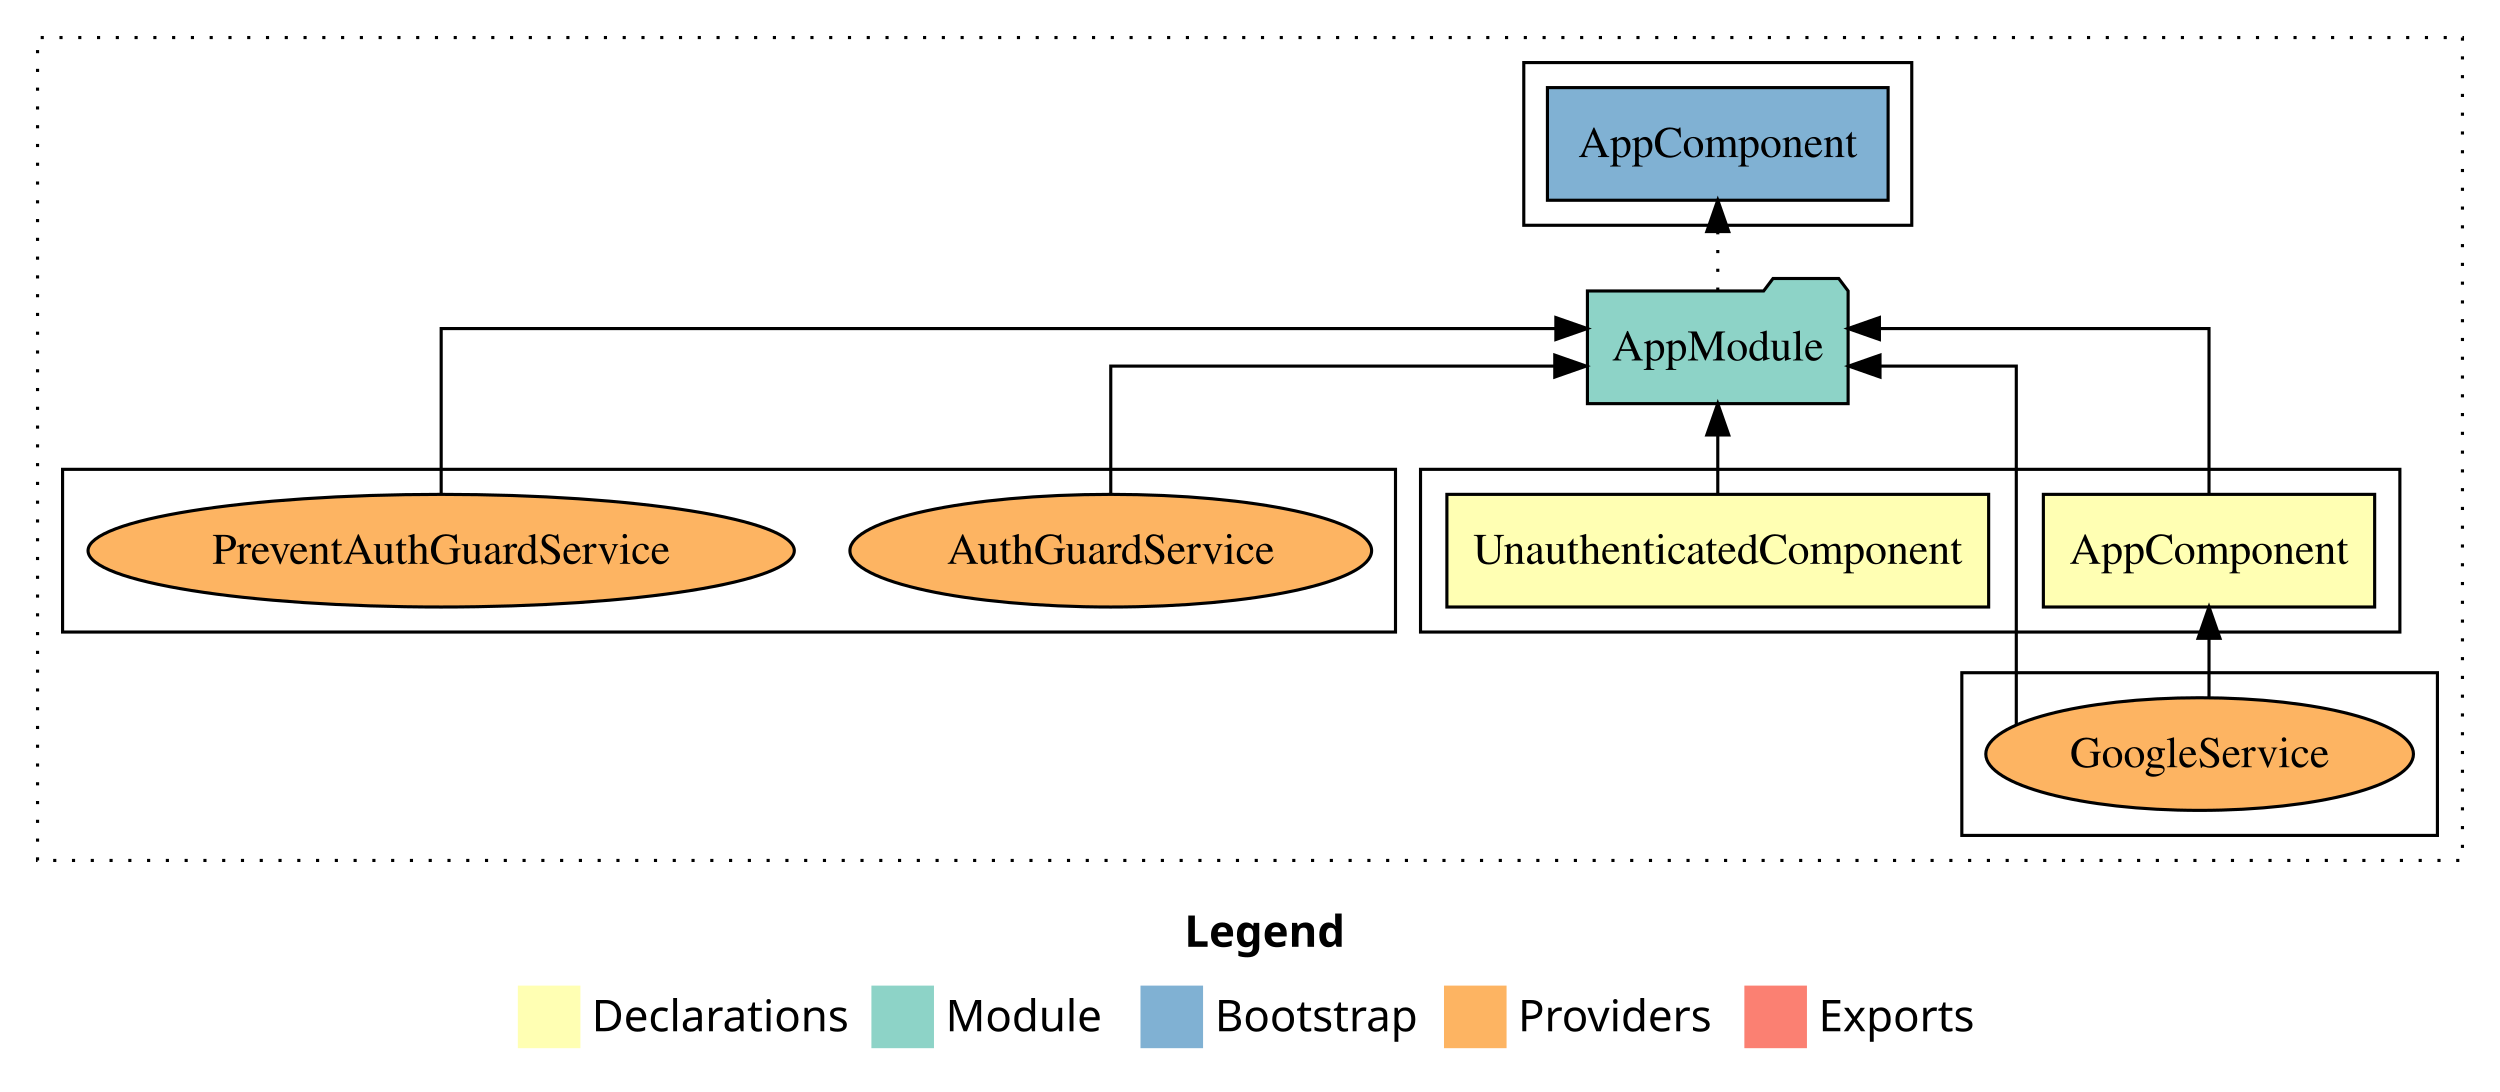
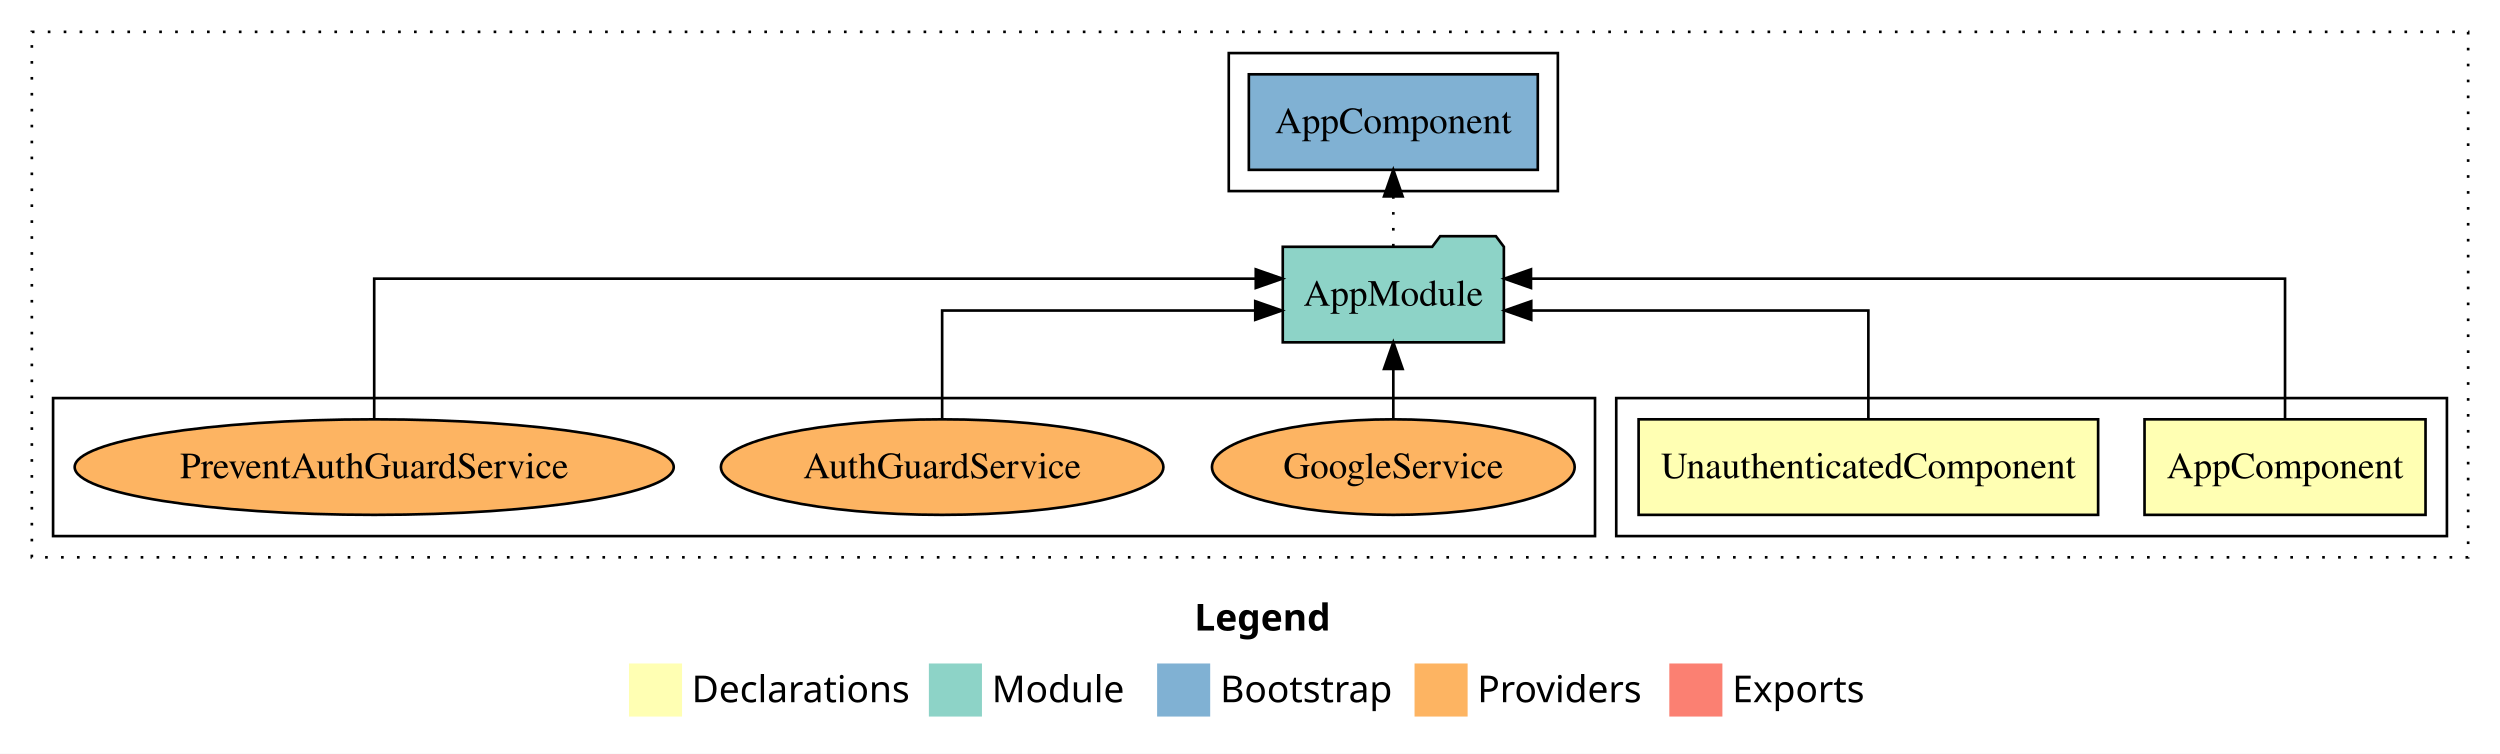
- <svg xmlns="http://www.w3.org/2000/svg" width="799pt" height="349pt" viewBox="0.00 0.00 799.00 349.00">
-   <g id="graph0" class="graph" transform="scale(1 1) rotate(0) translate(4 345)">
-     <polygon fill="#ffffff" stroke="transparent" points="-4,4 -4,-345 795,-345 795,4 -4,4" />
-     <text text-anchor="start" x="374.509" y="-42.4" font-family="sans-serif" font-weight="bold" font-size="14.00" fill="#000000">Legend</text>
-     <polygon fill="#ffffb3" stroke="transparent" points="161.5,-10 161.5,-30 181.5,-30 181.5,-10 161.5,-10" />
-     <text text-anchor="start" x="185.129" y="-15.4" font-family="sans-serif" font-size="14.00" fill="#000000">  Declarations</text>
-     <polygon fill="#8dd3c7" stroke="transparent" points="274.5,-10 274.5,-30 294.5,-30 294.5,-10 274.5,-10" />
-     <text text-anchor="start" x="298.225" y="-15.4" font-family="sans-serif" font-size="14.00" fill="#000000">  Module</text>
-     <polygon fill="#80b1d3" stroke="transparent" points="360.5,-10 360.5,-30 380.5,-30 380.5,-10 360.5,-10" />
-     <text text-anchor="start" x="384.281" y="-15.4" font-family="sans-serif" font-size="14.00" fill="#000000">  Bootstrap</text>
-     <polygon fill="#fdb462" stroke="transparent" points="457.5,-10 457.5,-30 477.5,-30 477.5,-10 457.5,-10" />
-     <text text-anchor="start" x="481.173" y="-15.4" font-family="sans-serif" font-size="14.00" fill="#000000">  Providers</text>
-     <polygon fill="#fb8072" stroke="transparent" points="553.5,-10 553.5,-30 573.5,-30 573.5,-10 553.5,-10" />
-     <text text-anchor="start" x="577.226" y="-15.4" font-family="sans-serif" font-size="14.00" fill="#000000">  Exports</text>
+ <svg xmlns="http://www.w3.org/2000/svg" width="942pt" height="284pt" viewBox="0.00 0.00 942.00 284.00">
+   <g id="graph0" class="graph" transform="scale(1 1) rotate(0) translate(4 280)">
+     <polygon fill="#ffffff" stroke="transparent" points="-4,4 -4,-280 938,-280 938,4 -4,4" />
+     <text text-anchor="start" x="446.009" y="-42.4" font-family="sans-serif" font-weight="bold" font-size="14.00" fill="#000000">Legend</text>
+     <polygon fill="#ffffb3" stroke="transparent" points="233,-10 233,-30 253,-30 253,-10 233,-10" />
+     <text text-anchor="start" x="256.629" y="-15.4" font-family="sans-serif" font-size="14.00" fill="#000000">  Declarations</text>
+     <polygon fill="#8dd3c7" stroke="transparent" points="346,-10 346,-30 366,-30 366,-10 346,-10" />
+     <text text-anchor="start" x="369.725" y="-15.4" font-family="sans-serif" font-size="14.00" fill="#000000">  Module</text>
+     <polygon fill="#80b1d3" stroke="transparent" points="432,-10 432,-30 452,-30 452,-10 432,-10" />
+     <text text-anchor="start" x="455.781" y="-15.4" font-family="sans-serif" font-size="14.00" fill="#000000">  Bootstrap</text>
+     <polygon fill="#fdb462" stroke="transparent" points="529,-10 529,-30 549,-30 549,-10 529,-10" />
+     <text text-anchor="start" x="552.673" y="-15.4" font-family="sans-serif" font-size="14.00" fill="#000000">  Providers</text>
+     <polygon fill="#fb8072" stroke="transparent" points="625,-10 625,-30 645,-30 645,-10 625,-10" />
+     <text text-anchor="start" x="648.726" y="-15.4" font-family="sans-serif" font-size="14.00" fill="#000000">  Exports</text>
    <g id="clust1" class="cluster">
-       <polygon fill="none" stroke="#000000" stroke-dasharray="1,5" points="8,-70 8,-333 783,-333 783,-70 8,-70" />
+       <polygon fill="none" stroke="#000000" stroke-dasharray="1,5" points="8,-70 8,-268 926,-268 926,-70 8,-70" />
    </g>
    <g id="clust2" class="cluster">
-       <polygon fill="none" stroke="#000000" points="450,-143 450,-195 763,-195 763,-143 450,-143" />
-     </g>
-     <g id="clust3" class="cluster">
-       <polygon fill="none" stroke="#000000" points="623,-78 623,-130 775,-130 775,-78 623,-78" />
+       <polygon fill="none" stroke="#000000" points="605,-78 605,-130 918,-130 918,-78 605,-78" />
    </g>
    <g id="clust7" class="cluster">
-       <polygon fill="none" stroke="#000000" points="483,-273 483,-325 607,-325 607,-273 483,-273" />
+       <polygon fill="none" stroke="#000000" points="459,-208 459,-260 583,-260 583,-208 459,-208" />
    </g>
    <g id="clust8" class="cluster">
-       <polygon fill="none" stroke="#000000" points="16,-143 16,-195 442,-195 442,-143 16,-143" />
+       <polygon fill="none" stroke="#000000" points="16,-78 16,-130 597,-130 597,-78 16,-78" />
    </g>
    <g id="node1" class="node">
-       <polygon fill="#ffffb3" stroke="#000000" points="754.94,-187 649.06,-187 649.06,-151 754.94,-151 754.94,-187" />
-       <text text-anchor="middle" x="702" y="-164.8" font-family="Times,serif" font-size="14.00" fill="#000000">AppComponent</text>
+       <polygon fill="#ffffb3" stroke="#000000" points="909.94,-122 804.06,-122 804.06,-86 909.94,-86 909.94,-122" />
+       <text text-anchor="middle" x="857" y="-99.8" font-family="Times,serif" font-size="14.00" fill="#000000">AppComponent</text>
    </g>
    <g id="node3" class="node">
-       <polygon fill="#8dd3c7" stroke="#000000" points="586.657,-252 583.657,-256 562.657,-256 559.657,-252 503.343,-252 503.343,-216 586.657,-216 586.657,-252" />
-       <text text-anchor="middle" x="545" y="-229.8" font-family="Times,serif" font-size="14.00" fill="#000000">AppModule</text>
+       <polygon fill="#8dd3c7" stroke="#000000" points="562.657,-187 559.657,-191 538.657,-191 535.657,-187 479.343,-187 479.343,-151 562.657,-151 562.657,-187" />
+       <text text-anchor="middle" x="521" y="-164.8" font-family="Times,serif" font-size="14.00" fill="#000000">AppModule</text>
    </g>
    <g id="edge1" class="edge">
-       <path fill="none" stroke="#000000" d="M702,-187.284C702,-208.321 702,-240 702,-240 702,-240 596.661,-240 596.661,-240" />
-       <polygon fill="#000000" stroke="#000000" points="596.661,-236.5 586.661,-240 596.661,-243.5 596.661,-236.5" />
+       <path fill="none" stroke="#000000" d="M857,-122.284C857,-143.321 857,-175 857,-175 857,-175 572.875,-175 572.875,-175" />
+       <polygon fill="#000000" stroke="#000000" points="572.875,-171.5 562.875,-175 572.875,-178.5 572.875,-171.5" />
    </g>
    <g id="node2" class="node">
-       <polygon fill="#ffffb3" stroke="#000000" points="631.574,-187 458.426,-187 458.426,-151 631.574,-151 631.574,-187" />
-       <text text-anchor="middle" x="545" y="-164.8" font-family="Times,serif" font-size="14.00" fill="#000000">UnauthenticatedComponent</text>
+       <polygon fill="#ffffb3" stroke="#000000" points="786.574,-122 613.426,-122 613.426,-86 786.574,-86 786.574,-122" />
+       <text text-anchor="middle" x="700" y="-99.8" font-family="Times,serif" font-size="14.00" fill="#000000">UnauthenticatedComponent</text>
+     </g>
+     <g id="edge2" class="edge">
+       <path fill="none" stroke="#000000" d="M700,-122.022C700,-139.373 700,-163 700,-163 700,-163 572.967,-163 572.967,-163" />
+       <polygon fill="#000000" stroke="#000000" points="572.968,-159.5 562.967,-163 572.967,-166.5 572.968,-159.5" />
+     </g>
+     <g id="node4" class="node">
+       <polygon fill="#80b1d3" stroke="#000000" points="575.439,-252 466.561,-252 466.561,-216 575.439,-216 575.439,-252" />
+       <text text-anchor="middle" x="521" y="-229.8" font-family="Times,serif" font-size="14.00" fill="#000000">AppComponent </text>
    </g>
    <g id="edge3" class="edge">
-       <path fill="none" stroke="#000000" d="M545,-187.106C545,-187.106 545,-205.991 545,-205.991" />
-       <polygon fill="#000000" stroke="#000000" points="541.5,-205.991 545,-215.991 548.5,-205.991 541.5,-205.991" />
+       <path fill="none" stroke="#000000" stroke-dasharray="1,5" d="M521,-187.106C521,-187.106 521,-205.991 521,-205.991" />
+       <polygon fill="#000000" stroke="#000000" points="517.5,-205.991 521,-215.991 524.5,-205.991 517.5,-205.991" />
    </g>
    <g id="node5" class="node">
-       <polygon fill="#80b1d3" stroke="#000000" points="599.439,-317 490.561,-317 490.561,-281 599.439,-281 599.439,-317" />
-       <text text-anchor="middle" x="545" y="-294.8" font-family="Times,serif" font-size="14.00" fill="#000000">AppComponent </text>
+       <ellipse fill="#fdb462" stroke="#000000" cx="521" cy="-104" rx="68.338" ry="18" />
+       <text text-anchor="middle" x="521" y="-99.8" font-family="Times,serif" font-size="14.00" fill="#000000">GoogleService</text>
    </g>
    <g id="edge4" class="edge">
-       <path fill="none" stroke="#000000" stroke-dasharray="1,5" d="M545,-252.106C545,-252.106 545,-270.991 545,-270.991" />
-       <polygon fill="#000000" stroke="#000000" points="541.5,-270.991 545,-280.991 548.5,-270.991 541.5,-270.991" />
+       <path fill="none" stroke="#000000" d="M521,-122.106C521,-122.106 521,-140.991 521,-140.991" />
+       <polygon fill="#000000" stroke="#000000" points="517.5,-140.991 521,-150.991 524.5,-140.991 517.5,-140.991" />
    </g>
-     <g id="node4" class="node">
-       <ellipse fill="#fdb462" stroke="#000000" cx="699" cy="-104" rx="68.338" ry="18" />
-       <text text-anchor="middle" x="699" y="-99.8" font-family="Times,serif" font-size="14.00" fill="#000000">GoogleService</text>
-     </g>
-     <g id="edge2" class="edge">
-       <path fill="none" stroke="#000000" d="M702,-122.106C702,-122.106 702,-140.991 702,-140.991" />
-       <polygon fill="#000000" stroke="#000000" points="698.5,-140.991 702,-150.991 705.5,-140.991 698.5,-140.991" />
+     <g id="node6" class="node">
+       <ellipse fill="#fdb462" stroke="#000000" cx="351" cy="-104" rx="83.367" ry="18" />
+       <text text-anchor="middle" x="351" y="-99.8" font-family="Times,serif" font-size="14.00" fill="#000000">AuthGuardService</text>
    </g>
    <g id="edge5" class="edge">
-       <path fill="none" stroke="#000000" d="M640.409,-113.32C640.409,-142.158 640.409,-228 640.409,-228 640.409,-228 596.848,-228 596.848,-228" />
-       <polygon fill="#000000" stroke="#000000" points="596.848,-224.5 586.848,-228 596.848,-231.5 596.848,-224.5" />
+       <path fill="none" stroke="#000000" d="M351,-122.022C351,-139.373 351,-163 351,-163 351,-163 468.978,-163 468.978,-163" />
+       <polygon fill="#000000" stroke="#000000" points="468.978,-166.5 478.978,-163 468.978,-159.5 468.978,-166.5" />
    </g>
-     <g id="node6" class="node">
-       <ellipse fill="#fdb462" stroke="#000000" cx="351" cy="-169" rx="83.367" ry="18" />
-       <text text-anchor="middle" x="351" y="-164.8" font-family="Times,serif" font-size="14.00" fill="#000000">AuthGuardService</text>
+     <g id="node7" class="node">
+       <ellipse fill="#fdb462" stroke="#000000" cx="137" cy="-104" rx="112.862" ry="18" />
+       <text text-anchor="middle" x="137" y="-99.8" font-family="Times,serif" font-size="14.00" fill="#000000">PreventAuthGuardService</text>
    </g>
    <g id="edge6" class="edge">
-       <path fill="none" stroke="#000000" d="M351,-187.023C351,-204.373 351,-228 351,-228 351,-228 492.905,-228 492.905,-228" />
-       <polygon fill="#000000" stroke="#000000" points="492.905,-231.5 502.905,-228 492.905,-224.5 492.905,-231.5" />
-     </g>
-     <g id="node7" class="node">
-       <ellipse fill="#fdb462" stroke="#000000" cx="137" cy="-169" rx="112.862" ry="18" />
-       <text text-anchor="middle" x="137" y="-164.8" font-family="Times,serif" font-size="14.00" fill="#000000">PreventAuthGuardService</text>
-     </g>
-     <g id="edge7" class="edge">
-       <path fill="none" stroke="#000000" d="M137,-187.284C137,-208.321 137,-240 137,-240 137,-240 493.254,-240 493.254,-240" />
-       <polygon fill="#000000" stroke="#000000" points="493.254,-243.5 503.254,-240 493.254,-236.5 493.254,-243.5" />
+       <path fill="none" stroke="#000000" d="M137,-122.284C137,-143.321 137,-175 137,-175 137,-175 469.174,-175 469.174,-175" />
+       <polygon fill="#000000" stroke="#000000" points="469.174,-178.5 479.174,-175 469.174,-171.5 469.174,-178.5" />
    </g>
  </g>
</svg>
